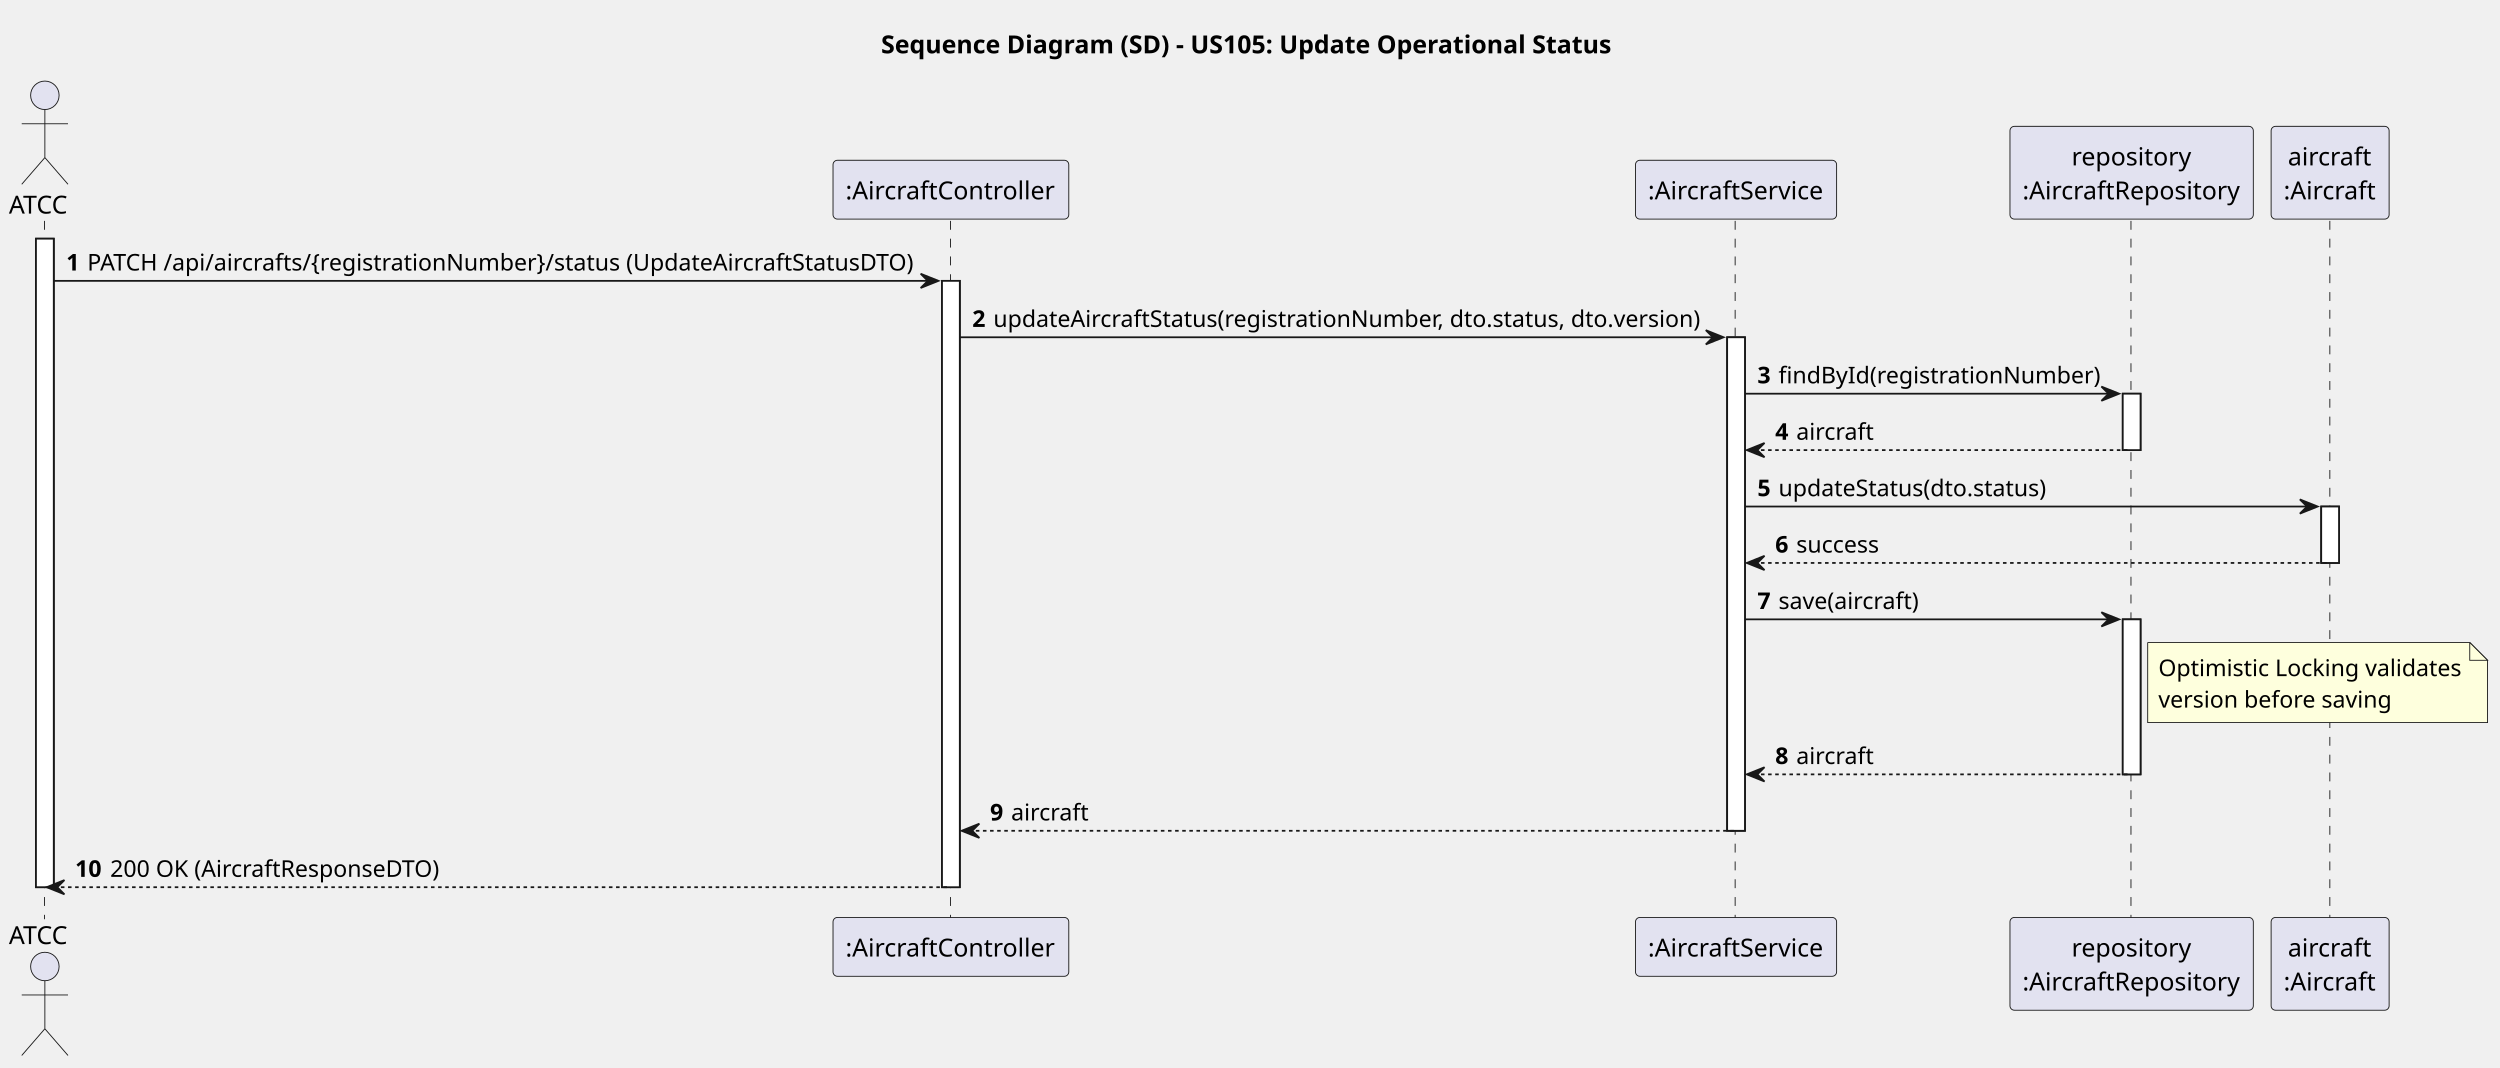
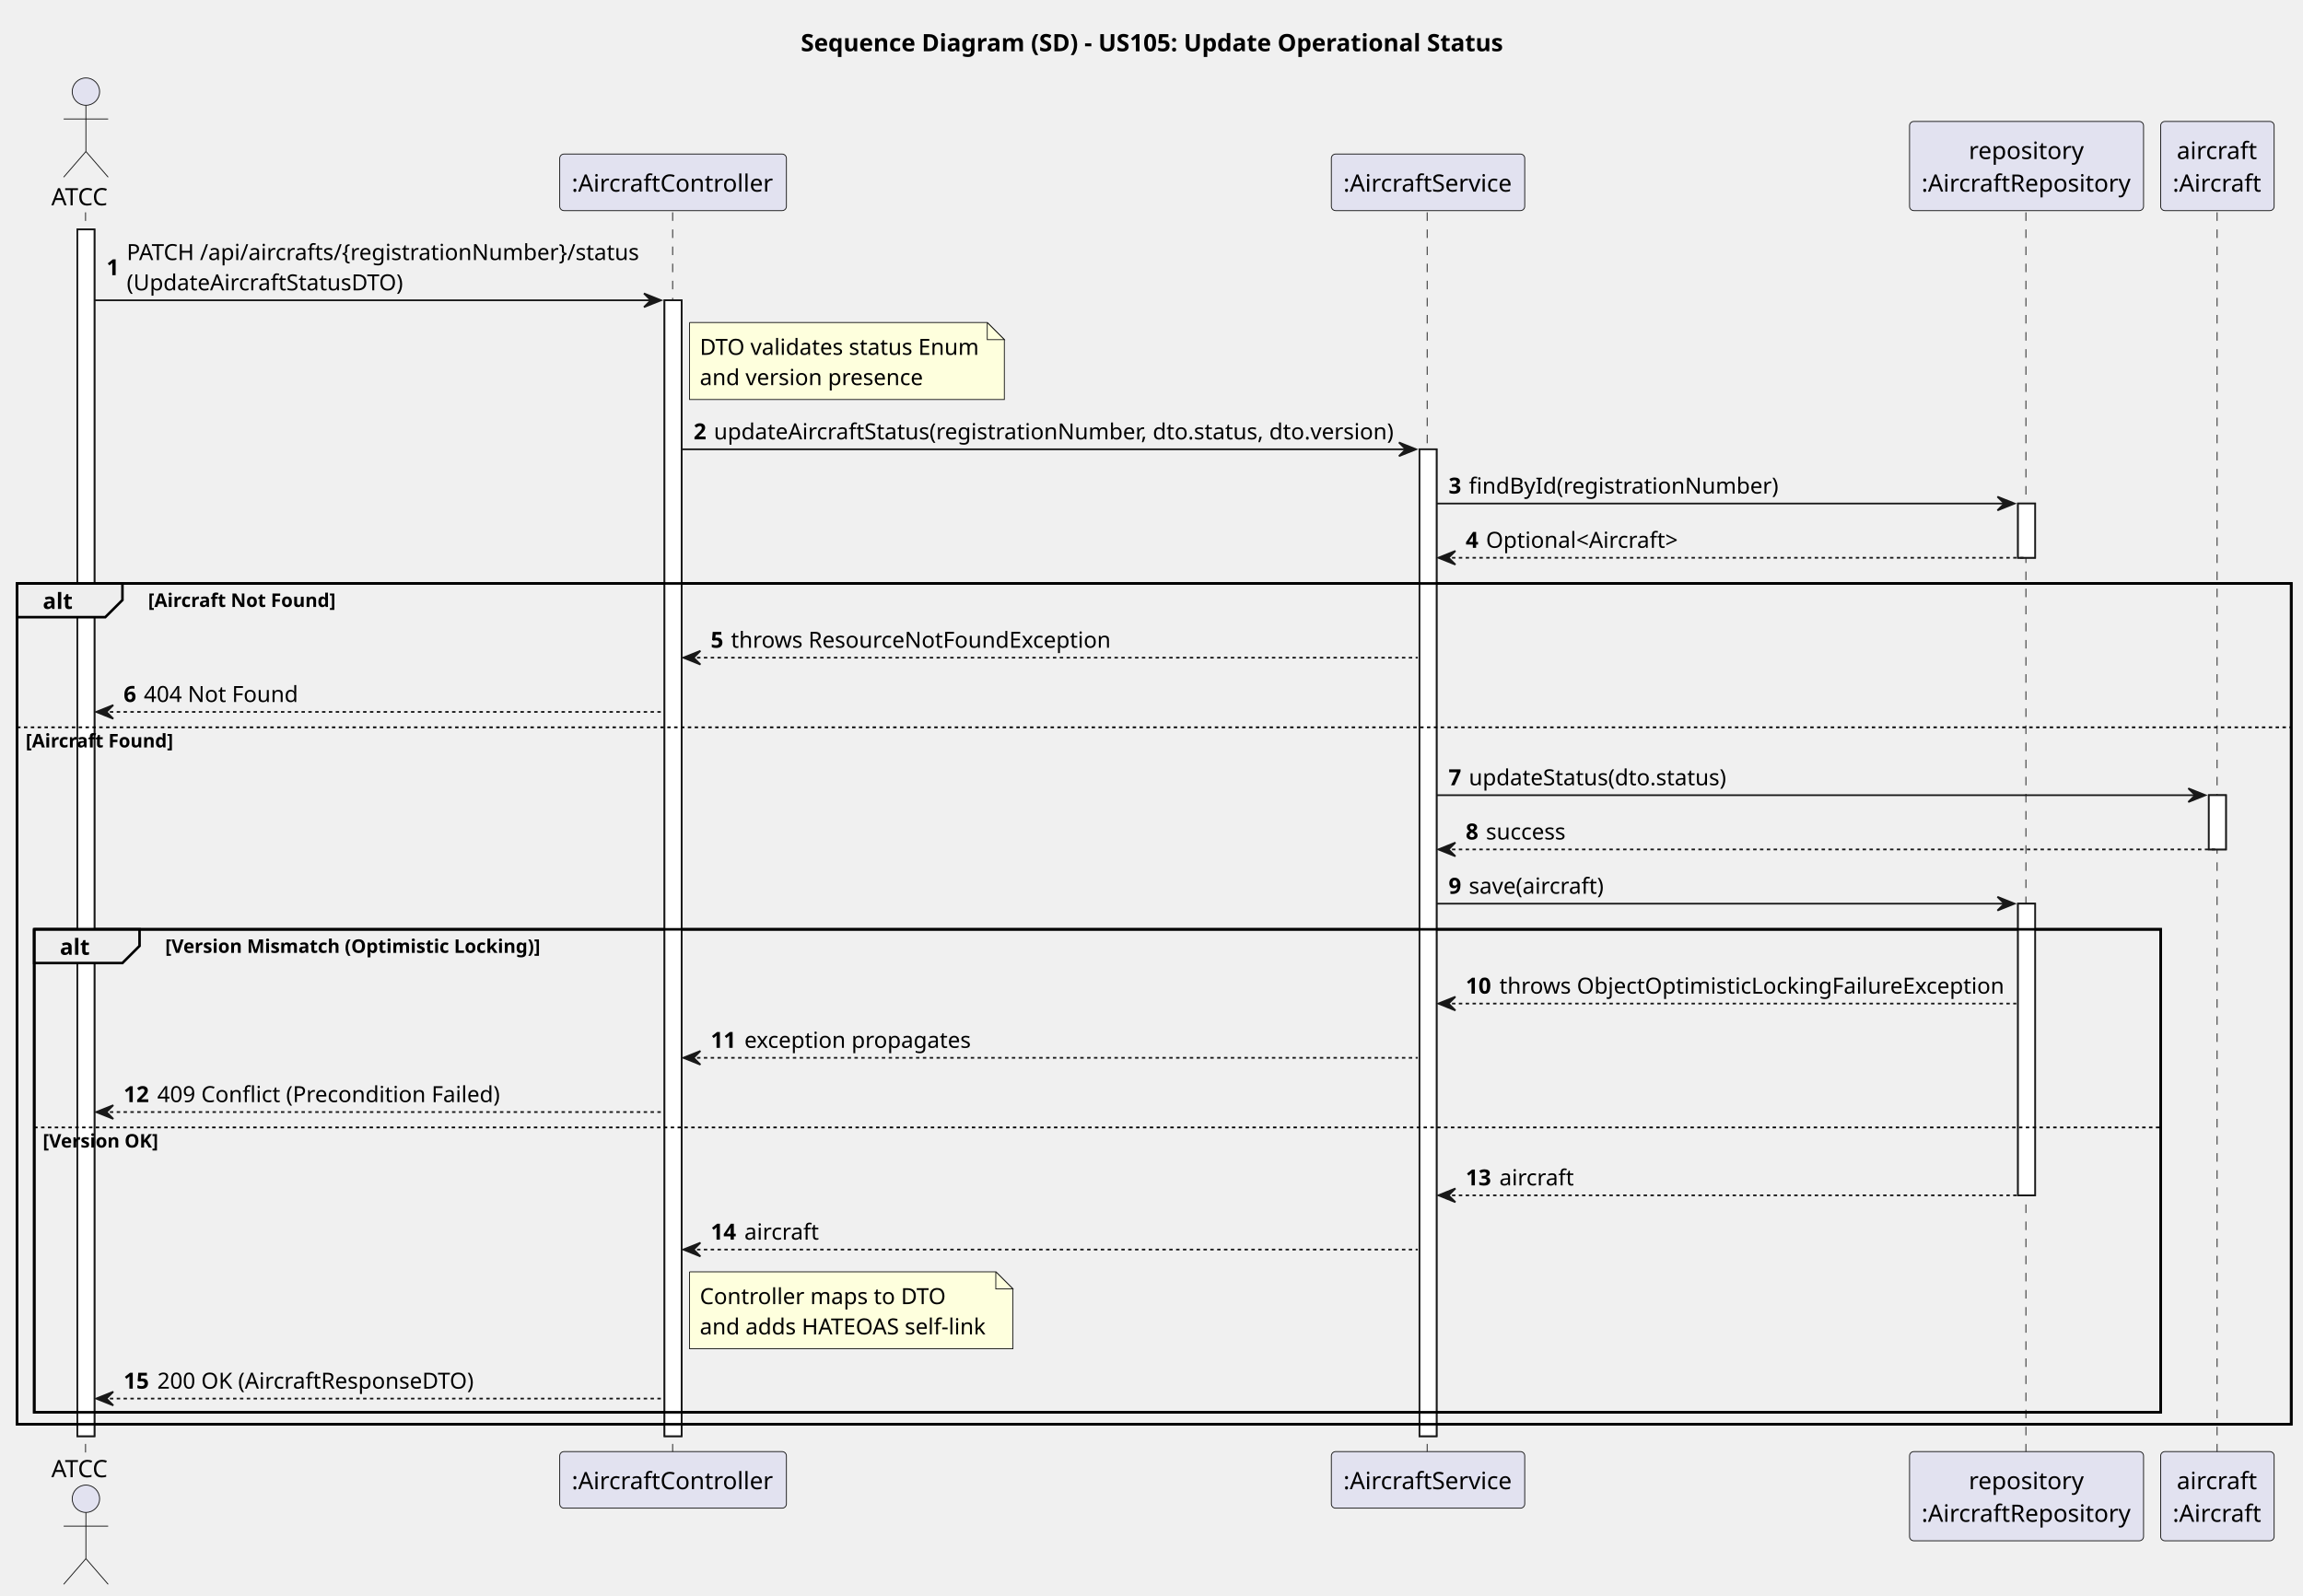
- <svg xmlns="http://www.w3.org/2000/svg" contentStyleType="text/css" data-diagram-type="SEQUENCE" height="600px" preserveAspectRatio="none" style="width:1405px;height:600px;background:#FFFFFF;" version="1.1" viewBox="0 0 1405 600" width="1405px" zoomAndPan="magnify">
+ <svg xmlns="http://www.w3.org/2000/svg" contentStyleType="text/css" data-diagram-type="SEQUENCE" height="933px" preserveAspectRatio="none" style="width:1346px;height:933px;background:#FFFFFF;" version="1.1" viewBox="0 0 1346 933" width="1346px" zoomAndPan="magnify">
  <defs />
  <g>
-     <text fill="#000000" font-family="sans-serif" font-size="14" font-weight="bold" lengthAdjust="spacing" textLength="412.05" x="495.158" y="29.966">Sequence Diagram (SD) - US105: Update Operational Status</text>
-     <g>
-       <rect fill="#FFFFFF" height="364.472" style="stroke:#181818;stroke-width:1;" width="10" x="20.213" y="134.136" />
-     </g>
-     <g>
-       <rect fill="#FFFFFF" height="340.766" style="stroke:#181818;stroke-width:1;" width="10" x="529.407" y="157.842" />
-     </g>
-     <g>
-       <rect fill="#FFFFFF" height="277.354" style="stroke:#181818;stroke-width:1;" width="10" x="970.662" y="189.548" />
-     </g>
-     <g>
-       <rect fill="#FFFFFF" height="31.706" style="stroke:#181818;stroke-width:1;" width="10" x="1192.984" y="221.254" />
-     </g>
-     <g>
-       <rect fill="#FFFFFF" height="87.118" style="stroke:#181818;stroke-width:1;" width="10" x="1192.984" y="348.078" />
-     </g>
-     <g>
-       <rect fill="#FFFFFF" height="31.706" style="stroke:#181818;stroke-width:1;" width="10" x="1304.526" y="284.666" />
-     </g>
-     <g>
-       <rect fill="#000000" fill-opacity="0" height="392.472" width="8" x="21.213" y="124.136" />
-       <line style="stroke:#181818;stroke-width:0.5;stroke-dasharray:5,5;" x1="25" x2="25" y1="124.136" y2="516.608" />
-     </g>
-     <g>
-       <rect fill="#000000" fill-opacity="0" height="392.472" width="8" x="530.407" y="124.136" />
-       <line style="stroke:#181818;stroke-width:0.5;stroke-dasharray:5,5;" x1="534.159" x2="534.159" y1="124.136" y2="516.608" />
-     </g>
-     <g>
-       <rect fill="#000000" fill-opacity="0" height="392.472" width="8" x="971.662" y="124.136" />
-       <line style="stroke:#181818;stroke-width:0.5;stroke-dasharray:5,5;" x1="975.151" x2="975.151" y1="124.136" y2="516.608" />
-     </g>
-     <g>
-       <rect fill="#000000" fill-opacity="0" height="392.472" width="8" x="1193.984" y="124.136" />
-       <line style="stroke:#181818;stroke-width:0.5;stroke-dasharray:5,5;" x1="1197.602" x2="1197.602" y1="124.136" y2="516.608" />
-     </g>
-     <g>
-       <rect fill="#000000" fill-opacity="0" height="392.472" width="8" x="1305.526" y="124.136" />
-       <line style="stroke:#181818;stroke-width:0.5;stroke-dasharray:5,5;" x1="1309.367" x2="1309.367" y1="124.136" y2="516.608" />
+     <text fill="#000000" font-family="sans-serif" font-size="14" font-weight="bold" lengthAdjust="spacing" textLength="412.05" x="468.038" y="29.966">Sequence Diagram (SD) - US105: Update Operational Status</text>
+     <g>
+       <rect fill="#FFFFFF" height="705.496" style="stroke:#181818;stroke-width:1;" width="10" x="45.213" y="134.136" />
+     </g>
+     <g>
+       <rect fill="#FFFFFF" height="664.084" style="stroke:#181818;stroke-width:1;" width="10" x="388.37" y="175.548" />
+     </g>
+     <g>
+       <rect fill="#FFFFFF" height="576.966" style="stroke:#181818;stroke-width:1;" width="10" x="829.626" y="262.666" />
+     </g>
+     <g>
+       <rect fill="#FFFFFF" height="31.706" style="stroke:#181818;stroke-width:1;" width="10" x="1179.425" y="294.372" />
+     </g>
+     <g>
+       <rect fill="#FFFFFF" height="170.512" style="stroke:#181818;stroke-width:1;" width="10" x="1179.425" y="528.296" />
+     </g>
+     <g>
+       <rect fill="#FFFFFF" height="31.706" style="stroke:#181818;stroke-width:1;" width="10" x="1290.966" y="464.884" />
+     </g>
+     <rect fill="none" height="491.554" style="stroke:#000000;stroke-width:1.5;" width="1329.125" x="10" y="341.078" />
+     <rect fill="none" height="282.336" style="stroke:#000000;stroke-width:1.5;" width="1242.807" x="20" y="543.296" />
+     <g>
+       <rect fill="#000000" fill-opacity="0" height="725.496" width="8" x="46.213" y="124.136" />
+       <line style="stroke:#181818;stroke-width:0.5;stroke-dasharray:5,5;" x1="50" x2="50" y1="124.136" y2="849.632" />
+     </g>
+     <g>
+       <rect fill="#000000" fill-opacity="0" height="725.496" width="8" x="389.37" y="124.136" />
+       <line style="stroke:#181818;stroke-width:0.5;stroke-dasharray:5,5;" x1="393.123" x2="393.123" y1="124.136" y2="849.632" />
+     </g>
+     <g>
+       <rect fill="#000000" fill-opacity="0" height="725.496" width="8" x="830.626" y="124.136" />
+       <line style="stroke:#181818;stroke-width:0.5;stroke-dasharray:5,5;" x1="834.115" x2="834.115" y1="124.136" y2="849.632" />
+     </g>
+     <g>
+       <rect fill="#000000" fill-opacity="0" height="725.496" width="8" x="1180.425" y="124.136" />
+       <line style="stroke:#181818;stroke-width:0.5;stroke-dasharray:5,5;" x1="1184.042" x2="1184.042" y1="124.136" y2="849.632" />
+     </g>
+     <g>
+       <rect fill="#000000" fill-opacity="0" height="725.496" width="8" x="1291.966" y="124.136" />
+       <line style="stroke:#181818;stroke-width:0.5;stroke-dasharray:5,5;" x1="1295.807" x2="1295.807" y1="124.136" y2="849.632" />
    </g>
    <g class="participant participant-head" data-participant="ATCC">
-       <text fill="#000000" font-family="sans-serif" font-size="14" lengthAdjust="spacing" textLength="34.426" x="5" y="120.034">ATCC</text>
-       <ellipse cx="25.213" cy="53.568" fill="#E2E2F0" rx="8" ry="8" style="stroke:#181818;stroke-width:0.5;" />
-       <path d="M25.213,61.568 L25.213,88.568 M12.213,69.568 L38.213,69.568 M25.213,88.568 L12.213,103.568 M25.213,88.568 L38.213,103.568" fill="none" style="stroke:#181818;stroke-width:0.5;" />
+       <text fill="#000000" font-family="sans-serif" font-size="14" lengthAdjust="spacing" textLength="34.426" x="30" y="120.034">ATCC</text>
+       <ellipse cx="50.213" cy="53.568" fill="#E2E2F0" rx="8" ry="8" style="stroke:#181818;stroke-width:0.5;" />
+       <path d="M50.213,61.568 L50.213,88.568 M37.213,69.568 L63.213,69.568 M50.213,88.568 L37.213,103.568 M50.213,88.568 L63.213,103.568" fill="none" style="stroke:#181818;stroke-width:0.5;" />
    </g>
    <g class="participant participant-tail" data-participant="ATCC">
-       <text fill="#000000" font-family="sans-serif" font-size="14" lengthAdjust="spacing" textLength="34.426" x="5" y="530.574">ATCC</text>
-       <ellipse cx="25.213" cy="543.176" fill="#E2E2F0" rx="8" ry="8" style="stroke:#181818;stroke-width:0.5;" />
-       <path d="M25.213,551.176 L25.213,578.176 M12.213,559.176 L38.213,559.176 M25.213,578.176 L12.213,593.176 M25.213,578.176 L38.213,593.176" fill="none" style="stroke:#181818;stroke-width:0.5;" />
+       <text fill="#000000" font-family="sans-serif" font-size="14" lengthAdjust="spacing" textLength="34.426" x="30" y="863.598">ATCC</text>
+       <ellipse cx="50.213" cy="876.2" fill="#E2E2F0" rx="8" ry="8" style="stroke:#181818;stroke-width:0.5;" />
+       <path d="M50.213,884.2 L50.213,911.2 M37.213,892.2 L63.213,892.2 M50.213,911.2 L37.213,926.2 M50.213,911.2 L63.213,926.2" fill="none" style="stroke:#181818;stroke-width:0.5;" />
    </g>
    <g class="participant participant-head" data-participant="Ctrl">
-       <rect fill="#E2E2F0" height="33.068" rx="2.5" ry="2.5" style="stroke:#181818;stroke-width:0.5;" width="132.496" x="468.159" y="90.068" />
-       <text fill="#000000" font-family="sans-serif" font-size="14" lengthAdjust="spacing" textLength="118.496" x="475.159" y="112.034">:AircraftController</text>
+       <rect fill="#E2E2F0" height="33.068" rx="2.5" ry="2.5" style="stroke:#181818;stroke-width:0.5;" width="132.496" x="327.123" y="90.068" />
+       <text fill="#000000" font-family="sans-serif" font-size="14" lengthAdjust="spacing" textLength="118.496" x="334.123" y="112.034">:AircraftController</text>
    </g>
    <g class="participant participant-tail" data-participant="Ctrl">
-       <rect fill="#E2E2F0" height="33.068" rx="2.5" ry="2.5" style="stroke:#181818;stroke-width:0.5;" width="132.496" x="468.159" y="515.608" />
-       <text fill="#000000" font-family="sans-serif" font-size="14" lengthAdjust="spacing" textLength="118.496" x="475.159" y="537.574">:AircraftController</text>
+       <rect fill="#E2E2F0" height="33.068" rx="2.5" ry="2.5" style="stroke:#181818;stroke-width:0.5;" width="132.496" x="327.123" y="848.632" />
+       <text fill="#000000" font-family="sans-serif" font-size="14" lengthAdjust="spacing" textLength="118.496" x="334.123" y="870.598">:AircraftController</text>
    </g>
    <g class="participant participant-head" data-participant="Service">
-       <rect fill="#E2E2F0" height="33.068" rx="2.5" ry="2.5" style="stroke:#181818;stroke-width:0.5;" width="113.022" x="919.151" y="90.068" />
-       <text fill="#000000" font-family="sans-serif" font-size="14" lengthAdjust="spacing" textLength="99.022" x="926.151" y="112.034">:AircraftService</text>
+       <rect fill="#E2E2F0" height="33.068" rx="2.5" ry="2.5" style="stroke:#181818;stroke-width:0.5;" width="113.022" x="778.115" y="90.068" />
+       <text fill="#000000" font-family="sans-serif" font-size="14" lengthAdjust="spacing" textLength="99.022" x="785.115" y="112.034">:AircraftService</text>
    </g>
    <g class="participant participant-tail" data-participant="Service">
-       <rect fill="#E2E2F0" height="33.068" rx="2.5" ry="2.5" style="stroke:#181818;stroke-width:0.5;" width="113.022" x="919.151" y="515.608" />
-       <text fill="#000000" font-family="sans-serif" font-size="14" lengthAdjust="spacing" textLength="99.022" x="926.151" y="537.574">:AircraftService</text>
+       <rect fill="#E2E2F0" height="33.068" rx="2.5" ry="2.5" style="stroke:#181818;stroke-width:0.5;" width="113.022" x="778.115" y="848.632" />
+       <text fill="#000000" font-family="sans-serif" font-size="14" lengthAdjust="spacing" textLength="99.022" x="785.115" y="870.598">:AircraftService</text>
    </g>
    <g class="participant participant-head" data-participant="Repo">
-       <rect fill="#E2E2F0" height="52.136" rx="2.5" ry="2.5" style="stroke:#181818;stroke-width:0.5;" width="136.766" x="1129.602" y="71" />
-       <text fill="#000000" font-family="sans-serif" font-size="14" lengthAdjust="spacing" textLength="67.522" x="1164.224" y="92.966">repository</text>
-       <text fill="#000000" font-family="sans-serif" font-size="14" lengthAdjust="spacing" textLength="122.766" x="1136.602" y="112.034">:AircraftRepository</text>
+       <rect fill="#E2E2F0" height="52.136" rx="2.5" ry="2.5" style="stroke:#181818;stroke-width:0.5;" width="136.766" x="1116.042" y="71" />
+       <text fill="#000000" font-family="sans-serif" font-size="14" lengthAdjust="spacing" textLength="67.522" x="1150.664" y="92.966">repository</text>
+       <text fill="#000000" font-family="sans-serif" font-size="14" lengthAdjust="spacing" textLength="122.766" x="1123.042" y="112.034">:AircraftRepository</text>
    </g>
    <g class="participant participant-tail" data-participant="Repo">
-       <rect fill="#E2E2F0" height="52.136" rx="2.5" ry="2.5" style="stroke:#181818;stroke-width:0.5;" width="136.766" x="1129.602" y="515.608" />
-       <text fill="#000000" font-family="sans-serif" font-size="14" lengthAdjust="spacing" textLength="67.522" x="1164.224" y="537.574">repository</text>
-       <text fill="#000000" font-family="sans-serif" font-size="14" lengthAdjust="spacing" textLength="122.766" x="1136.602" y="556.642">:AircraftRepository</text>
+       <rect fill="#E2E2F0" height="52.136" rx="2.5" ry="2.5" style="stroke:#181818;stroke-width:0.5;" width="136.766" x="1116.042" y="848.632" />
+       <text fill="#000000" font-family="sans-serif" font-size="14" lengthAdjust="spacing" textLength="67.522" x="1150.664" y="870.598">repository</text>
+       <text fill="#000000" font-family="sans-serif" font-size="14" lengthAdjust="spacing" textLength="122.766" x="1123.042" y="889.666">:AircraftRepository</text>
    </g>
    <g class="participant participant-head" data-participant="Aircraft">
-       <rect fill="#E2E2F0" height="52.136" rx="2.5" ry="2.5" style="stroke:#181818;stroke-width:0.5;" width="66.318" x="1276.367" y="71" />
-       <text fill="#000000" font-family="sans-serif" font-size="14" lengthAdjust="spacing" textLength="47.474" x="1285.789" y="92.966">aircraft</text>
-       <text fill="#000000" font-family="sans-serif" font-size="14" lengthAdjust="spacing" textLength="52.318" x="1283.367" y="112.034">:Aircraft</text>
+       <rect fill="#E2E2F0" height="52.136" rx="2.5" ry="2.5" style="stroke:#181818;stroke-width:0.5;" width="66.318" x="1262.807" y="71" />
+       <text fill="#000000" font-family="sans-serif" font-size="14" lengthAdjust="spacing" textLength="47.474" x="1272.229" y="92.966">aircraft</text>
+       <text fill="#000000" font-family="sans-serif" font-size="14" lengthAdjust="spacing" textLength="52.318" x="1269.807" y="112.034">:Aircraft</text>
    </g>
    <g class="participant participant-tail" data-participant="Aircraft">
-       <rect fill="#E2E2F0" height="52.136" rx="2.5" ry="2.5" style="stroke:#181818;stroke-width:0.5;" width="66.318" x="1276.367" y="515.608" />
-       <text fill="#000000" font-family="sans-serif" font-size="14" lengthAdjust="spacing" textLength="47.474" x="1285.789" y="537.574">aircraft</text>
-       <text fill="#000000" font-family="sans-serif" font-size="14" lengthAdjust="spacing" textLength="52.318" x="1283.367" y="556.642">:Aircraft</text>
-     </g>
-     <g>
-       <rect fill="#FFFFFF" height="364.472" style="stroke:#181818;stroke-width:1;" width="10" x="20.213" y="134.136" />
-     </g>
-     <g>
-       <rect fill="#FFFFFF" height="340.766" style="stroke:#181818;stroke-width:1;" width="10" x="529.407" y="157.842" />
-     </g>
-     <g>
-       <rect fill="#FFFFFF" height="277.354" style="stroke:#181818;stroke-width:1;" width="10" x="970.662" y="189.548" />
-     </g>
-     <g>
-       <rect fill="#FFFFFF" height="31.706" style="stroke:#181818;stroke-width:1;" width="10" x="1192.984" y="221.254" />
-     </g>
-     <g>
-       <rect fill="#FFFFFF" height="87.118" style="stroke:#181818;stroke-width:1;" width="10" x="1192.984" y="348.078" />
-     </g>
-     <g>
-       <rect fill="#FFFFFF" height="31.706" style="stroke:#181818;stroke-width:1;" width="10" x="1304.526" y="284.666" />
+       <rect fill="#E2E2F0" height="52.136" rx="2.5" ry="2.5" style="stroke:#181818;stroke-width:0.5;" width="66.318" x="1262.807" y="848.632" />
+       <text fill="#000000" font-family="sans-serif" font-size="14" lengthAdjust="spacing" textLength="47.474" x="1272.229" y="870.598">aircraft</text>
+       <text fill="#000000" font-family="sans-serif" font-size="14" lengthAdjust="spacing" textLength="52.318" x="1269.807" y="889.666">:Aircraft</text>
+     </g>
+     <g>
+       <rect fill="#FFFFFF" height="705.496" style="stroke:#181818;stroke-width:1;" width="10" x="45.213" y="134.136" />
+     </g>
+     <g>
+       <rect fill="#FFFFFF" height="664.084" style="stroke:#181818;stroke-width:1;" width="10" x="388.37" y="175.548" />
+     </g>
+     <g>
+       <rect fill="#FFFFFF" height="576.966" style="stroke:#181818;stroke-width:1;" width="10" x="829.626" y="262.666" />
+     </g>
+     <g>
+       <rect fill="#FFFFFF" height="31.706" style="stroke:#181818;stroke-width:1;" width="10" x="1179.425" y="294.372" />
+     </g>
+     <g>
+       <rect fill="#FFFFFF" height="170.512" style="stroke:#181818;stroke-width:1;" width="10" x="1179.425" y="528.296" />
+     </g>
+     <g>
+       <rect fill="#FFFFFF" height="31.706" style="stroke:#181818;stroke-width:1;" width="10" x="1290.966" y="464.884" />
    </g>
    <g class="message" data-participant-1="ATCC" data-participant-2="Ctrl">
-       <polygon fill="#181818" points="517.407,153.842,527.407,157.842,517.407,161.842,521.407,157.842" style="stroke:#181818;stroke-width:1;" />
-       <line style="stroke:#181818;stroke-width:1;" x1="30.213" x2="523.407" y1="157.842" y2="157.842" />
-       <text fill="#000000" font-family="sans-serif" font-size="13" font-weight="bold" lengthAdjust="spacing" textLength="7.842" x="37.213" y="152.033">1</text>
-       <text fill="#000000" font-family="sans-serif" font-size="13" lengthAdjust="spacing" textLength="468.351" x="49.055" y="152.033">PATCH /api/aircrafts/{registrationNumber}/status (UpdateAircraftStatusDTO)</text>
-     </g>
+       <polygon fill="#181818" points="376.37,171.548,386.37,175.548,376.37,179.548,380.37,175.548" style="stroke:#181818;stroke-width:1;" />
+       <line style="stroke:#181818;stroke-width:1;" x1="55.213" x2="382.37" y1="175.548" y2="175.548" />
+       <text fill="#000000" font-family="sans-serif" font-size="13" font-weight="bold" lengthAdjust="spacing" textLength="7.842" x="62.213" y="160.886">1</text>
+       <text fill="#000000" font-family="sans-serif" font-size="13" lengthAdjust="spacing" textLength="302.315" x="74.055" y="152.033">PATCH /api/aircrafts/{registrationNumber}/status</text>
+       <text fill="#000000" font-family="sans-serif" font-size="13" lengthAdjust="spacing" textLength="162.656" x="74.055" y="169.739">(UpdateAircraftStatusDTO)</text>
+     </g>
+     <path d="M403,188.548 L403,233.548 L587,233.548 L587,198.548 L577,188.548 L403,188.548" fill="#FEFFDD" style="stroke:#181818;stroke-width:0.5;" />
+     <path d="M577,188.548 L577,198.548 L587,198.548 L577,188.548" fill="#FEFFDD" style="stroke:#181818;stroke-width:0.5;" />
+     <text fill="#000000" font-family="sans-serif" font-size="13" lengthAdjust="spacing" textLength="163.774" x="409" y="207.445">DTO validates status Enum</text>
+     <text fill="#000000" font-family="sans-serif" font-size="13" lengthAdjust="spacing" textLength="130.728" x="409" y="225.151">and version presence</text>
    <g class="message" data-participant-1="Ctrl" data-participant-2="Service">
-       <polygon fill="#181818" points="958.662,185.548,968.662,189.548,958.662,193.548,962.662,189.548" style="stroke:#181818;stroke-width:1;" />
-       <line style="stroke:#181818;stroke-width:1;" x1="539.407" x2="964.662" y1="189.548" y2="189.548" />
-       <text fill="#000000" font-family="sans-serif" font-size="13" font-weight="bold" lengthAdjust="spacing" textLength="7.842" x="546.407" y="183.739">2</text>
-       <text fill="#000000" font-family="sans-serif" font-size="13" lengthAdjust="spacing" textLength="400.413" x="558.249" y="183.739">updateAircraftStatus(registrationNumber, dto.status, dto.version)</text>
+       <polygon fill="#181818" points="817.626,258.666,827.626,262.666,817.626,266.666,821.626,262.666" style="stroke:#181818;stroke-width:1;" />
+       <line style="stroke:#181818;stroke-width:1;" x1="398.37" x2="823.626" y1="262.666" y2="262.666" />
+       <text fill="#000000" font-family="sans-serif" font-size="13" font-weight="bold" lengthAdjust="spacing" textLength="7.842" x="405.37" y="256.857">2</text>
+       <text fill="#000000" font-family="sans-serif" font-size="13" lengthAdjust="spacing" textLength="400.413" x="417.213" y="256.857">updateAircraftStatus(registrationNumber, dto.status, dto.version)</text>
    </g>
    <g class="message" data-participant-1="Service" data-participant-2="Repo">
-       <polygon fill="#181818" points="1180.984,217.254,1190.984,221.254,1180.984,225.254,1184.984,221.254" style="stroke:#181818;stroke-width:1;" />
-       <line style="stroke:#181818;stroke-width:1;" x1="980.662" x2="1186.984" y1="221.254" y2="221.254" />
-       <text fill="#000000" font-family="sans-serif" font-size="13" font-weight="bold" lengthAdjust="spacing" textLength="7.842" x="987.662" y="215.445">3</text>
-       <text fill="#000000" font-family="sans-serif" font-size="13" lengthAdjust="spacing" textLength="181.48" x="999.504" y="215.445">findById(registrationNumber)</text>
+       <polygon fill="#181818" points="1167.425,290.372,1177.425,294.372,1167.425,298.372,1171.425,294.372" style="stroke:#181818;stroke-width:1;" />
+       <line style="stroke:#181818;stroke-width:1;" x1="839.626" x2="1173.425" y1="294.372" y2="294.372" />
+       <text fill="#000000" font-family="sans-serif" font-size="13" font-weight="bold" lengthAdjust="spacing" textLength="7.842" x="846.626" y="288.563">3</text>
+       <text fill="#000000" font-family="sans-serif" font-size="13" lengthAdjust="spacing" textLength="181.48" x="858.468" y="288.563">findById(registrationNumber)</text>
    </g>
    <g class="message" data-participant-1="Repo" data-participant-2="Service">
-       <polygon fill="#181818" points="991.662,248.96,981.662,252.96,991.662,256.96,987.662,252.96" style="stroke:#181818;stroke-width:1;" />
-       <line style="stroke:#181818;stroke-width:1;stroke-dasharray:2,2;" x1="985.662" x2="1196.984" y1="252.96" y2="252.96" />
-       <text fill="#000000" font-family="sans-serif" font-size="13" font-weight="bold" lengthAdjust="spacing" textLength="7.842" x="997.662" y="247.151">4</text>
-       <text fill="#000000" font-family="sans-serif" font-size="13" lengthAdjust="spacing" textLength="44.083" x="1009.504" y="247.151">aircraft</text>
-     </g>
+       <polygon fill="#181818" points="850.626,322.078,840.626,326.078,850.626,330.078,846.626,326.078" style="stroke:#181818;stroke-width:1;" />
+       <line style="stroke:#181818;stroke-width:1;stroke-dasharray:2,2;" x1="844.626" x2="1183.425" y1="326.078" y2="326.078" />
+       <text fill="#000000" font-family="sans-serif" font-size="13" font-weight="bold" lengthAdjust="spacing" textLength="7.842" x="856.626" y="320.269">4</text>
+       <text fill="#000000" font-family="sans-serif" font-size="13" lengthAdjust="spacing" textLength="112.71" x="868.468" y="320.269">Optional&lt;Aircraft&gt;</text>
+     </g>
+     <path d="M10,341.078 L71.559,341.078 L71.559,350.784 L61.559,360.784 L10,360.784 L10,341.078" fill="#EEEEEE" style="stroke:#000000;stroke-width:1.5;" />
+     <rect fill="none" height="491.554" style="stroke:#000000;stroke-width:1.5;" width="1329.125" x="10" y="341.078" />
+     <text fill="#000000" font-family="sans-serif" font-size="13" font-weight="bold" lengthAdjust="spacing" textLength="16.559" x="25" y="355.975">alt</text>
+     <text fill="#000000" font-family="sans-serif" font-size="11" font-weight="bold" lengthAdjust="spacing" textLength="109.015" x="86.559" y="354.837">[Aircraft Not Found]</text>
+     <g class="message" data-participant-1="Service" data-participant-2="Ctrl">
+       <polygon fill="#181818" points="409.37,380.49,399.37,384.49,409.37,388.49,405.37,384.49" style="stroke:#181818;stroke-width:1;" />
+       <line style="stroke:#181818;stroke-width:1;stroke-dasharray:2,2;" x1="403.37" x2="828.626" y1="384.49" y2="384.49" />
+       <text fill="#000000" font-family="sans-serif" font-size="13" font-weight="bold" lengthAdjust="spacing" textLength="7.842" x="415.37" y="378.681">5</text>
+       <text fill="#000000" font-family="sans-serif" font-size="13" lengthAdjust="spacing" textLength="223.002" x="427.213" y="378.681">throws ResourceNotFoundException</text>
+     </g>
+     <g class="message" data-participant-1="Ctrl" data-participant-2="ATCC">
+       <polygon fill="#181818" points="66.213,412.196,56.213,416.196,66.213,420.196,62.213,416.196" style="stroke:#181818;stroke-width:1;" />
+       <line style="stroke:#181818;stroke-width:1;stroke-dasharray:2,2;" x1="60.213" x2="387.37" y1="416.196" y2="416.196" />
+       <text fill="#000000" font-family="sans-serif" font-size="13" font-weight="bold" lengthAdjust="spacing" textLength="7.842" x="72.213" y="410.387">6</text>
+       <text fill="#000000" font-family="sans-serif" font-size="13" lengthAdjust="spacing" textLength="90.181" x="84.055" y="410.387">404 Not Found</text>
+     </g>
+     <line style="stroke:#000000;stroke-width:1;stroke-dasharray:2,2;" x1="10" x2="1339.125" y1="425.196" y2="425.196" />
+     <text fill="#000000" font-family="sans-serif" font-size="11" font-weight="bold" lengthAdjust="spacing" textLength="86.138" x="15" y="436.955">[Aircraft Found]</text>
    <g class="message" data-participant-1="Service" data-participant-2="Aircraft">
-       <polygon fill="#181818" points="1292.526,280.666,1302.526,284.666,1292.526,288.666,1296.526,284.666" style="stroke:#181818;stroke-width:1;" />
-       <line style="stroke:#181818;stroke-width:1;" x1="980.662" x2="1298.526" y1="284.666" y2="284.666" />
-       <text fill="#000000" font-family="sans-serif" font-size="13" font-weight="bold" lengthAdjust="spacing" textLength="7.842" x="987.662" y="278.857">5</text>
-       <text fill="#000000" font-family="sans-serif" font-size="13" lengthAdjust="spacing" textLength="150.423" x="999.504" y="278.857">updateStatus(dto.status)</text>
+       <polygon fill="#181818" points="1278.966,460.884,1288.966,464.884,1278.966,468.884,1282.966,464.884" style="stroke:#181818;stroke-width:1;" />
+       <line style="stroke:#181818;stroke-width:1;" x1="839.626" x2="1284.966" y1="464.884" y2="464.884" />
+       <text fill="#000000" font-family="sans-serif" font-size="13" font-weight="bold" lengthAdjust="spacing" textLength="7.842" x="846.626" y="459.075">7</text>
+       <text fill="#000000" font-family="sans-serif" font-size="13" lengthAdjust="spacing" textLength="150.423" x="858.468" y="459.075">updateStatus(dto.status)</text>
    </g>
    <g class="message" data-participant-1="Aircraft" data-participant-2="Service">
-       <polygon fill="#181818" points="991.662,312.372,981.662,316.372,991.662,320.372,987.662,316.372" style="stroke:#181818;stroke-width:1;" />
-       <line style="stroke:#181818;stroke-width:1;stroke-dasharray:2,2;" x1="985.662" x2="1308.526" y1="316.372" y2="316.372" />
-       <text fill="#000000" font-family="sans-serif" font-size="13" font-weight="bold" lengthAdjust="spacing" textLength="7.842" x="997.662" y="310.563">6</text>
-       <text fill="#000000" font-family="sans-serif" font-size="13" lengthAdjust="spacing" textLength="46.527" x="1009.504" y="310.563">success</text>
+       <polygon fill="#181818" points="850.626,492.59,840.626,496.59,850.626,500.59,846.626,496.59" style="stroke:#181818;stroke-width:1;" />
+       <line style="stroke:#181818;stroke-width:1;stroke-dasharray:2,2;" x1="844.626" x2="1294.966" y1="496.59" y2="496.59" />
+       <text fill="#000000" font-family="sans-serif" font-size="13" font-weight="bold" lengthAdjust="spacing" textLength="7.842" x="856.626" y="490.781">8</text>
+       <text fill="#000000" font-family="sans-serif" font-size="13" lengthAdjust="spacing" textLength="46.527" x="868.468" y="490.781">success</text>
    </g>
    <g class="message" data-participant-1="Service" data-participant-2="Repo">
-       <polygon fill="#181818" points="1180.984,344.078,1190.984,348.078,1180.984,352.078,1184.984,348.078" style="stroke:#181818;stroke-width:1;" />
-       <line style="stroke:#181818;stroke-width:1;" x1="980.662" x2="1186.984" y1="348.078" y2="348.078" />
-       <text fill="#000000" font-family="sans-serif" font-size="13" font-weight="bold" lengthAdjust="spacing" textLength="7.842" x="987.662" y="342.269">7</text>
-       <text fill="#000000" font-family="sans-serif" font-size="13" lengthAdjust="spacing" textLength="79.339" x="999.504" y="342.269">save(aircraft)</text>
-     </g>
-     <path d="M1207,361.078 L1207,406.078 L1398,406.078 L1398,371.078 L1388,361.078 L1207,361.078" fill="#FEFFDD" style="stroke:#181818;stroke-width:0.5;" />
-     <path d="M1388,361.078 L1388,371.078 L1398,371.078 L1388,361.078" fill="#FEFFDD" style="stroke:#181818;stroke-width:0.5;" />
-     <text fill="#000000" font-family="sans-serif" font-size="13" lengthAdjust="spacing" textLength="170.365" x="1213" y="379.975">Optimistic Locking validates</text>
-     <text fill="#000000" font-family="sans-serif" font-size="13" lengthAdjust="spacing" textLength="131.417" x="1213" y="397.681">version before saving</text>
+       <polygon fill="#181818" points="1167.425,524.296,1177.425,528.296,1167.425,532.296,1171.425,528.296" style="stroke:#181818;stroke-width:1;" />
+       <line style="stroke:#181818;stroke-width:1;" x1="839.626" x2="1173.425" y1="528.296" y2="528.296" />
+       <text fill="#000000" font-family="sans-serif" font-size="13" font-weight="bold" lengthAdjust="spacing" textLength="7.842" x="846.626" y="522.487">9</text>
+       <text fill="#000000" font-family="sans-serif" font-size="13" lengthAdjust="spacing" textLength="79.339" x="858.468" y="522.487">save(aircraft)</text>
+     </g>
+     <path d="M20,543.296 L81.559,543.296 L81.559,553.002 L71.559,563.002 L20,563.002 L20,543.296" fill="#EEEEEE" style="stroke:#000000;stroke-width:1.5;" />
+     <rect fill="none" height="282.336" style="stroke:#000000;stroke-width:1.5;" width="1242.807" x="20" y="543.296" />
+     <text fill="#000000" font-family="sans-serif" font-size="13" font-weight="bold" lengthAdjust="spacing" textLength="16.559" x="35" y="558.193">alt</text>
+     <text fill="#000000" font-family="sans-serif" font-size="11" font-weight="bold" lengthAdjust="spacing" textLength="216.908" x="96.559" y="557.055">[Version Mismatch (Optimistic Locking)]</text>
    <g class="message" data-participant-1="Repo" data-participant-2="Service">
-       <polygon fill="#181818" points="991.662,431.196,981.662,435.196,991.662,439.196,987.662,435.196" style="stroke:#181818;stroke-width:1;" />
-       <line style="stroke:#181818;stroke-width:1;stroke-dasharray:2,2;" x1="985.662" x2="1196.984" y1="435.196" y2="435.196" />
-       <text fill="#000000" font-family="sans-serif" font-size="13" font-weight="bold" lengthAdjust="spacing" textLength="7.842" x="997.662" y="429.387">8</text>
-       <text fill="#000000" font-family="sans-serif" font-size="13" lengthAdjust="spacing" textLength="44.083" x="1009.504" y="429.387">aircraft</text>
+       <polygon fill="#181818" points="850.626,582.708,840.626,586.708,850.626,590.708,846.626,586.708" style="stroke:#181818;stroke-width:1;" />
+       <line style="stroke:#181818;stroke-width:1;stroke-dasharray:2,2;" x1="844.626" x2="1178.425" y1="586.708" y2="586.708" />
+       <text fill="#000000" font-family="sans-serif" font-size="13" font-weight="bold" lengthAdjust="spacing" textLength="15.684" x="856.626" y="580.899">10</text>
+       <text fill="#000000" font-family="sans-serif" font-size="13" lengthAdjust="spacing" textLength="296.114" x="876.31" y="580.899">throws ObjectOptimisticLockingFailureException</text>
    </g>
    <g class="message" data-participant-1="Service" data-participant-2="Ctrl">
-       <polygon fill="#181818" points="550.407,462.902,540.407,466.902,550.407,470.902,546.407,466.902" style="stroke:#181818;stroke-width:1;" />
-       <line style="stroke:#181818;stroke-width:1;stroke-dasharray:2,2;" x1="544.407" x2="974.662" y1="466.902" y2="466.902" />
-       <text fill="#000000" font-family="sans-serif" font-size="13" font-weight="bold" lengthAdjust="spacing" textLength="7.842" x="556.407" y="461.093">9</text>
-       <text fill="#000000" font-family="sans-serif" font-size="13" lengthAdjust="spacing" textLength="44.083" x="568.249" y="461.093">aircraft</text>
+       <polygon fill="#181818" points="409.37,614.414,399.37,618.414,409.37,622.414,405.37,618.414" style="stroke:#181818;stroke-width:1;" />
+       <line style="stroke:#181818;stroke-width:1;stroke-dasharray:2,2;" x1="403.37" x2="828.626" y1="618.414" y2="618.414" />
+       <text fill="#000000" font-family="sans-serif" font-size="13" font-weight="bold" lengthAdjust="spacing" textLength="15.684" x="415.37" y="612.605">11</text>
+       <text fill="#000000" font-family="sans-serif" font-size="13" lengthAdjust="spacing" textLength="133.159" x="435.055" y="612.605">exception propagates</text>
    </g>
    <g class="message" data-participant-1="Ctrl" data-participant-2="ATCC">
-       <polygon fill="#181818" points="36.213,494.608,26.213,498.608,36.213,502.608,32.213,498.608" style="stroke:#181818;stroke-width:1;" />
-       <line style="stroke:#181818;stroke-width:1;stroke-dasharray:2,2;" x1="30.213" x2="533.407" y1="498.608" y2="498.608" />
-       <text fill="#000000" font-family="sans-serif" font-size="13" font-weight="bold" lengthAdjust="spacing" textLength="15.684" x="42.213" y="492.799">10</text>
-       <text fill="#000000" font-family="sans-serif" font-size="13" lengthAdjust="spacing" textLength="186.134" x="61.897" y="492.799">200 OK (AircraftResponseDTO)</text>
+       <polygon fill="#181818" points="66.213,646.12,56.213,650.12,66.213,654.12,62.213,650.12" style="stroke:#181818;stroke-width:1;" />
+       <line style="stroke:#181818;stroke-width:1;stroke-dasharray:2,2;" x1="60.213" x2="387.37" y1="650.12" y2="650.12" />
+       <text fill="#000000" font-family="sans-serif" font-size="13" font-weight="bold" lengthAdjust="spacing" textLength="15.684" x="72.213" y="644.311">12</text>
+       <text fill="#000000" font-family="sans-serif" font-size="13" lengthAdjust="spacing" textLength="200.551" x="91.897" y="644.311">409 Conflict (Precondition Failed)</text>
+     </g>
+     <line style="stroke:#000000;stroke-width:1;stroke-dasharray:2,2;" x1="20" x2="1262.807" y1="659.12" y2="659.12" />
+     <text fill="#000000" font-family="sans-serif" font-size="11" font-weight="bold" lengthAdjust="spacing" textLength="68.186" x="25" y="670.879">[Version OK]</text>
+     <g class="message" data-participant-1="Repo" data-participant-2="Service">
+       <polygon fill="#181818" points="850.626,694.808,840.626,698.808,850.626,702.808,846.626,698.808" style="stroke:#181818;stroke-width:1;" />
+       <line style="stroke:#181818;stroke-width:1;stroke-dasharray:2,2;" x1="844.626" x2="1183.425" y1="698.808" y2="698.808" />
+       <text fill="#000000" font-family="sans-serif" font-size="13" font-weight="bold" lengthAdjust="spacing" textLength="15.684" x="856.626" y="692.999">13</text>
+       <text fill="#000000" font-family="sans-serif" font-size="13" lengthAdjust="spacing" textLength="44.083" x="876.31" y="692.999">aircraft</text>
+     </g>
+     <g class="message" data-participant-1="Service" data-participant-2="Ctrl">
+       <polygon fill="#181818" points="409.37,726.514,399.37,730.514,409.37,734.514,405.37,730.514" style="stroke:#181818;stroke-width:1;" />
+       <line style="stroke:#181818;stroke-width:1;stroke-dasharray:2,2;" x1="403.37" x2="828.626" y1="730.514" y2="730.514" />
+       <text fill="#000000" font-family="sans-serif" font-size="13" font-weight="bold" lengthAdjust="spacing" textLength="15.684" x="415.37" y="724.705">14</text>
+       <text fill="#000000" font-family="sans-serif" font-size="13" lengthAdjust="spacing" textLength="44.083" x="435.055" y="724.705">aircraft</text>
+     </g>
+     <path d="M403,743.514 L403,788.514 L592,788.514 L592,753.514 L582,743.514 L403,743.514" fill="#FEFFDD" style="stroke:#181818;stroke-width:0.5;" />
+     <path d="M582,743.514 L582,753.514 L592,753.514 L582,743.514" fill="#FEFFDD" style="stroke:#181818;stroke-width:0.5;" />
+     <text fill="#000000" font-family="sans-serif" font-size="13" lengthAdjust="spacing" textLength="144.69" x="409" y="762.411">Controller maps to DTO</text>
+     <text fill="#000000" font-family="sans-serif" font-size="13" lengthAdjust="spacing" textLength="168.22" x="409" y="780.117">and adds HATEOAS self-link</text>
+     <g class="message" data-participant-1="Ctrl" data-participant-2="ATCC">
+       <polygon fill="#181818" points="66.213,813.632,56.213,817.632,66.213,821.632,62.213,817.632" style="stroke:#181818;stroke-width:1;" />
+       <line style="stroke:#181818;stroke-width:1;stroke-dasharray:2,2;" x1="60.213" x2="387.37" y1="817.632" y2="817.632" />
+       <text fill="#000000" font-family="sans-serif" font-size="13" font-weight="bold" lengthAdjust="spacing" textLength="15.684" x="72.213" y="811.823">15</text>
+       <text fill="#000000" font-family="sans-serif" font-size="13" lengthAdjust="spacing" textLength="186.134" x="91.897" y="811.823">200 OK (AircraftResponseDTO)</text>
    </g>
  </g>
</svg>
